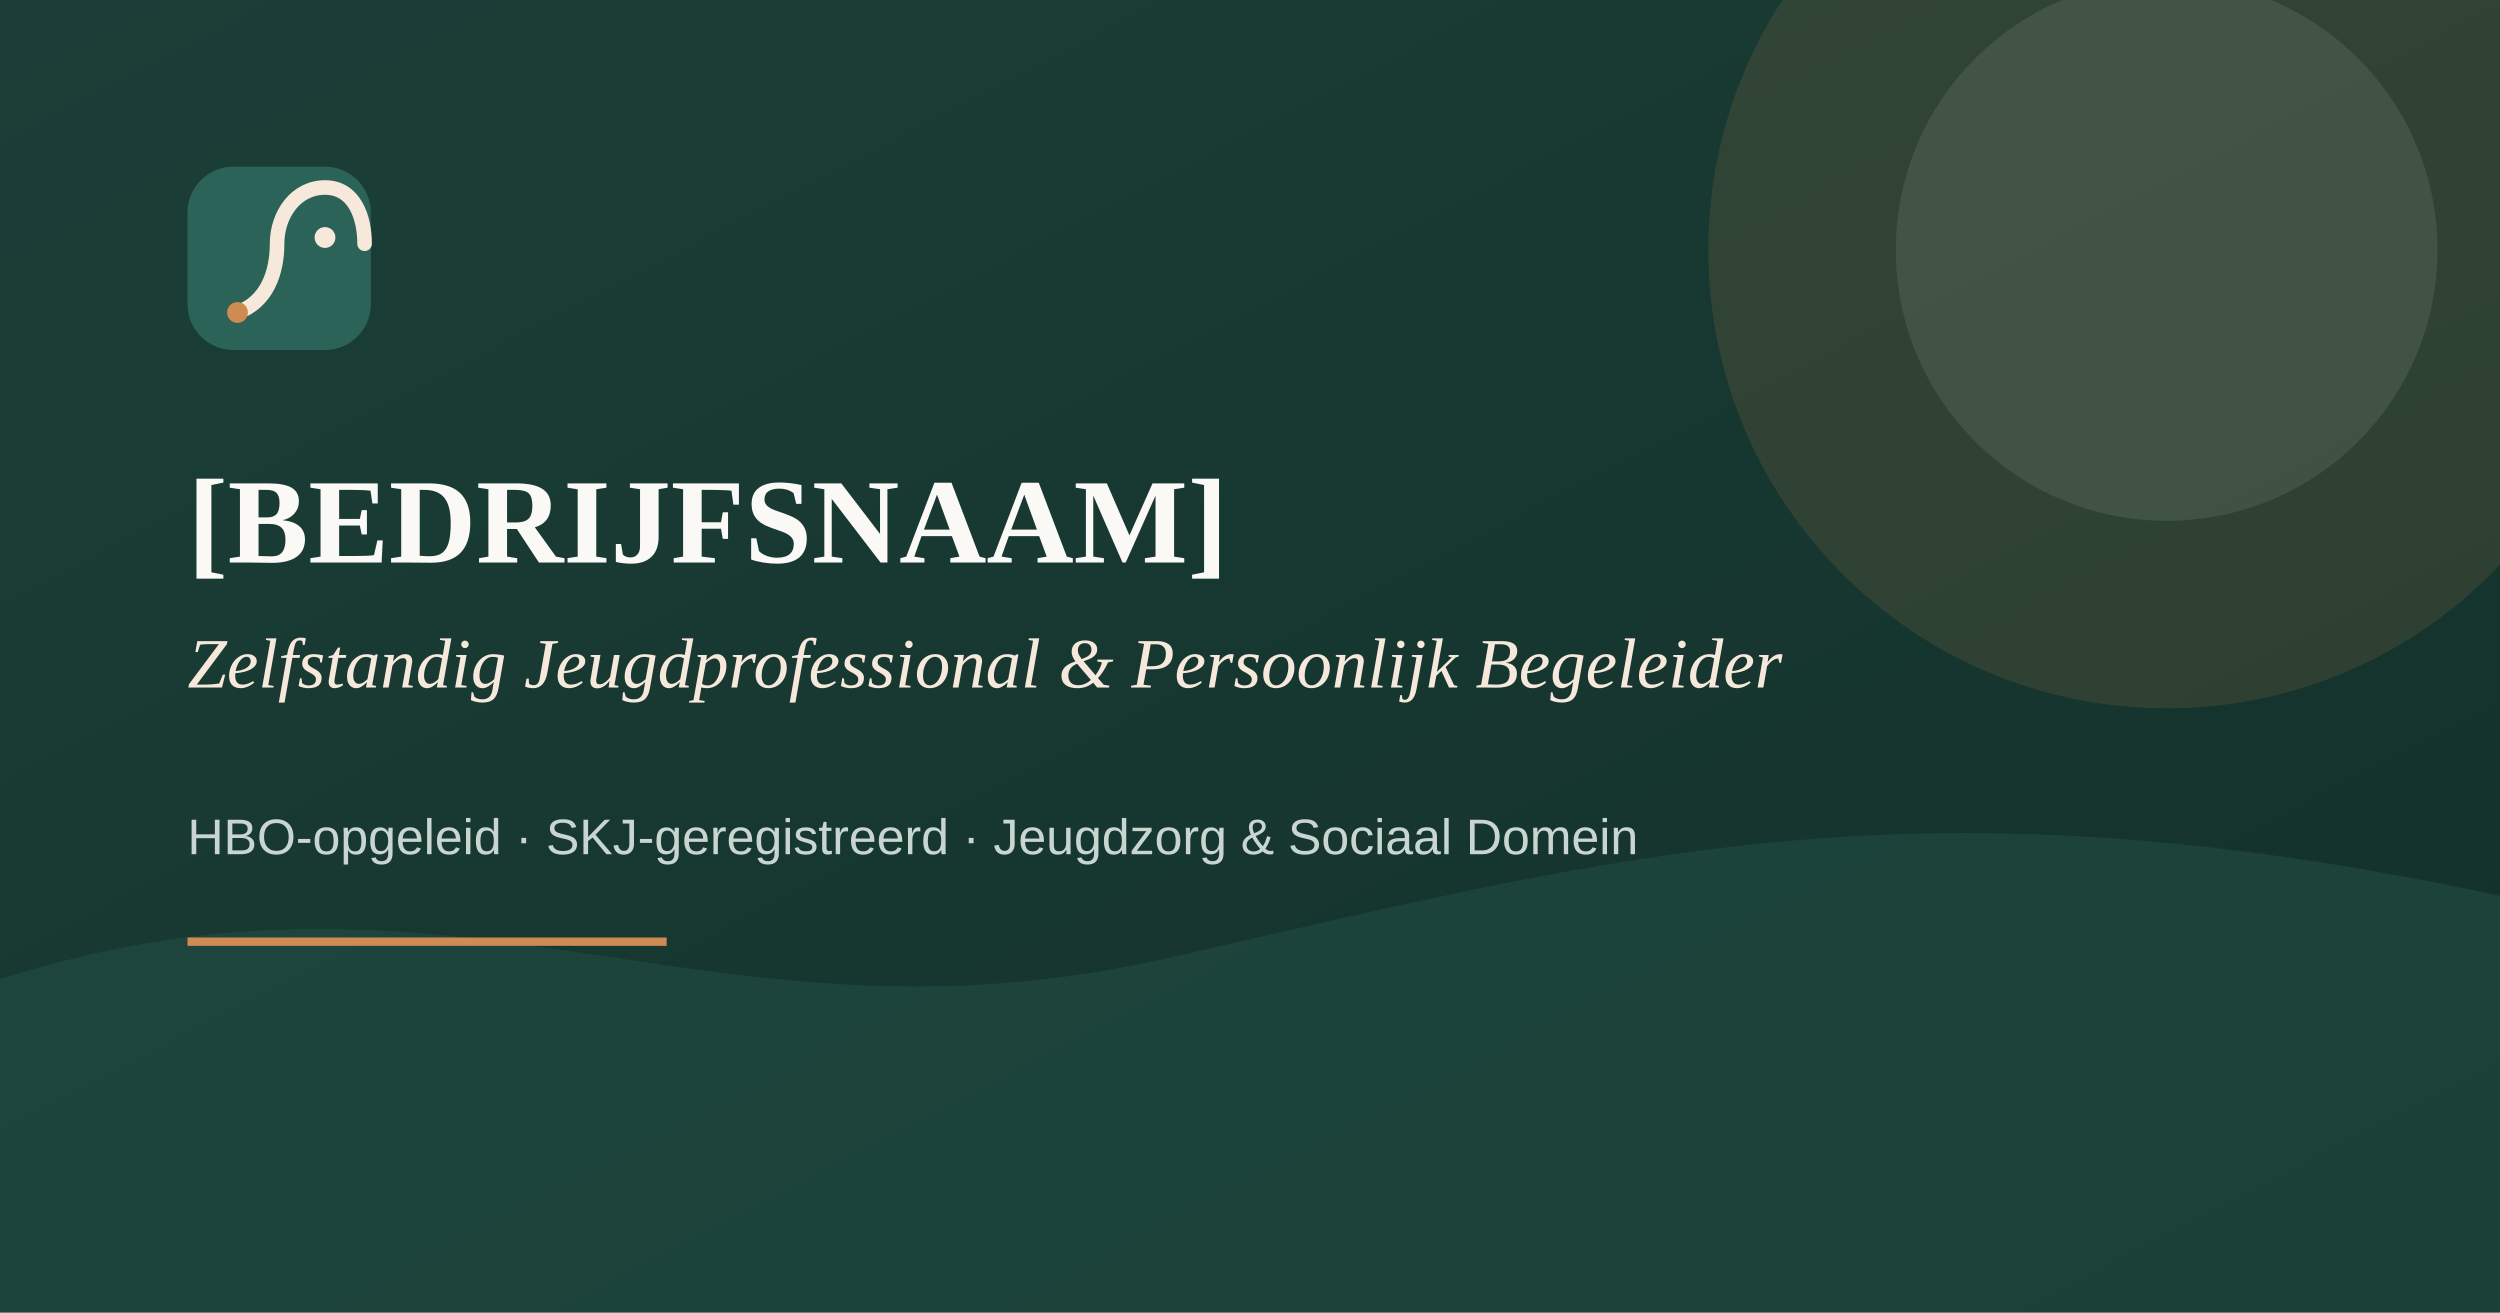
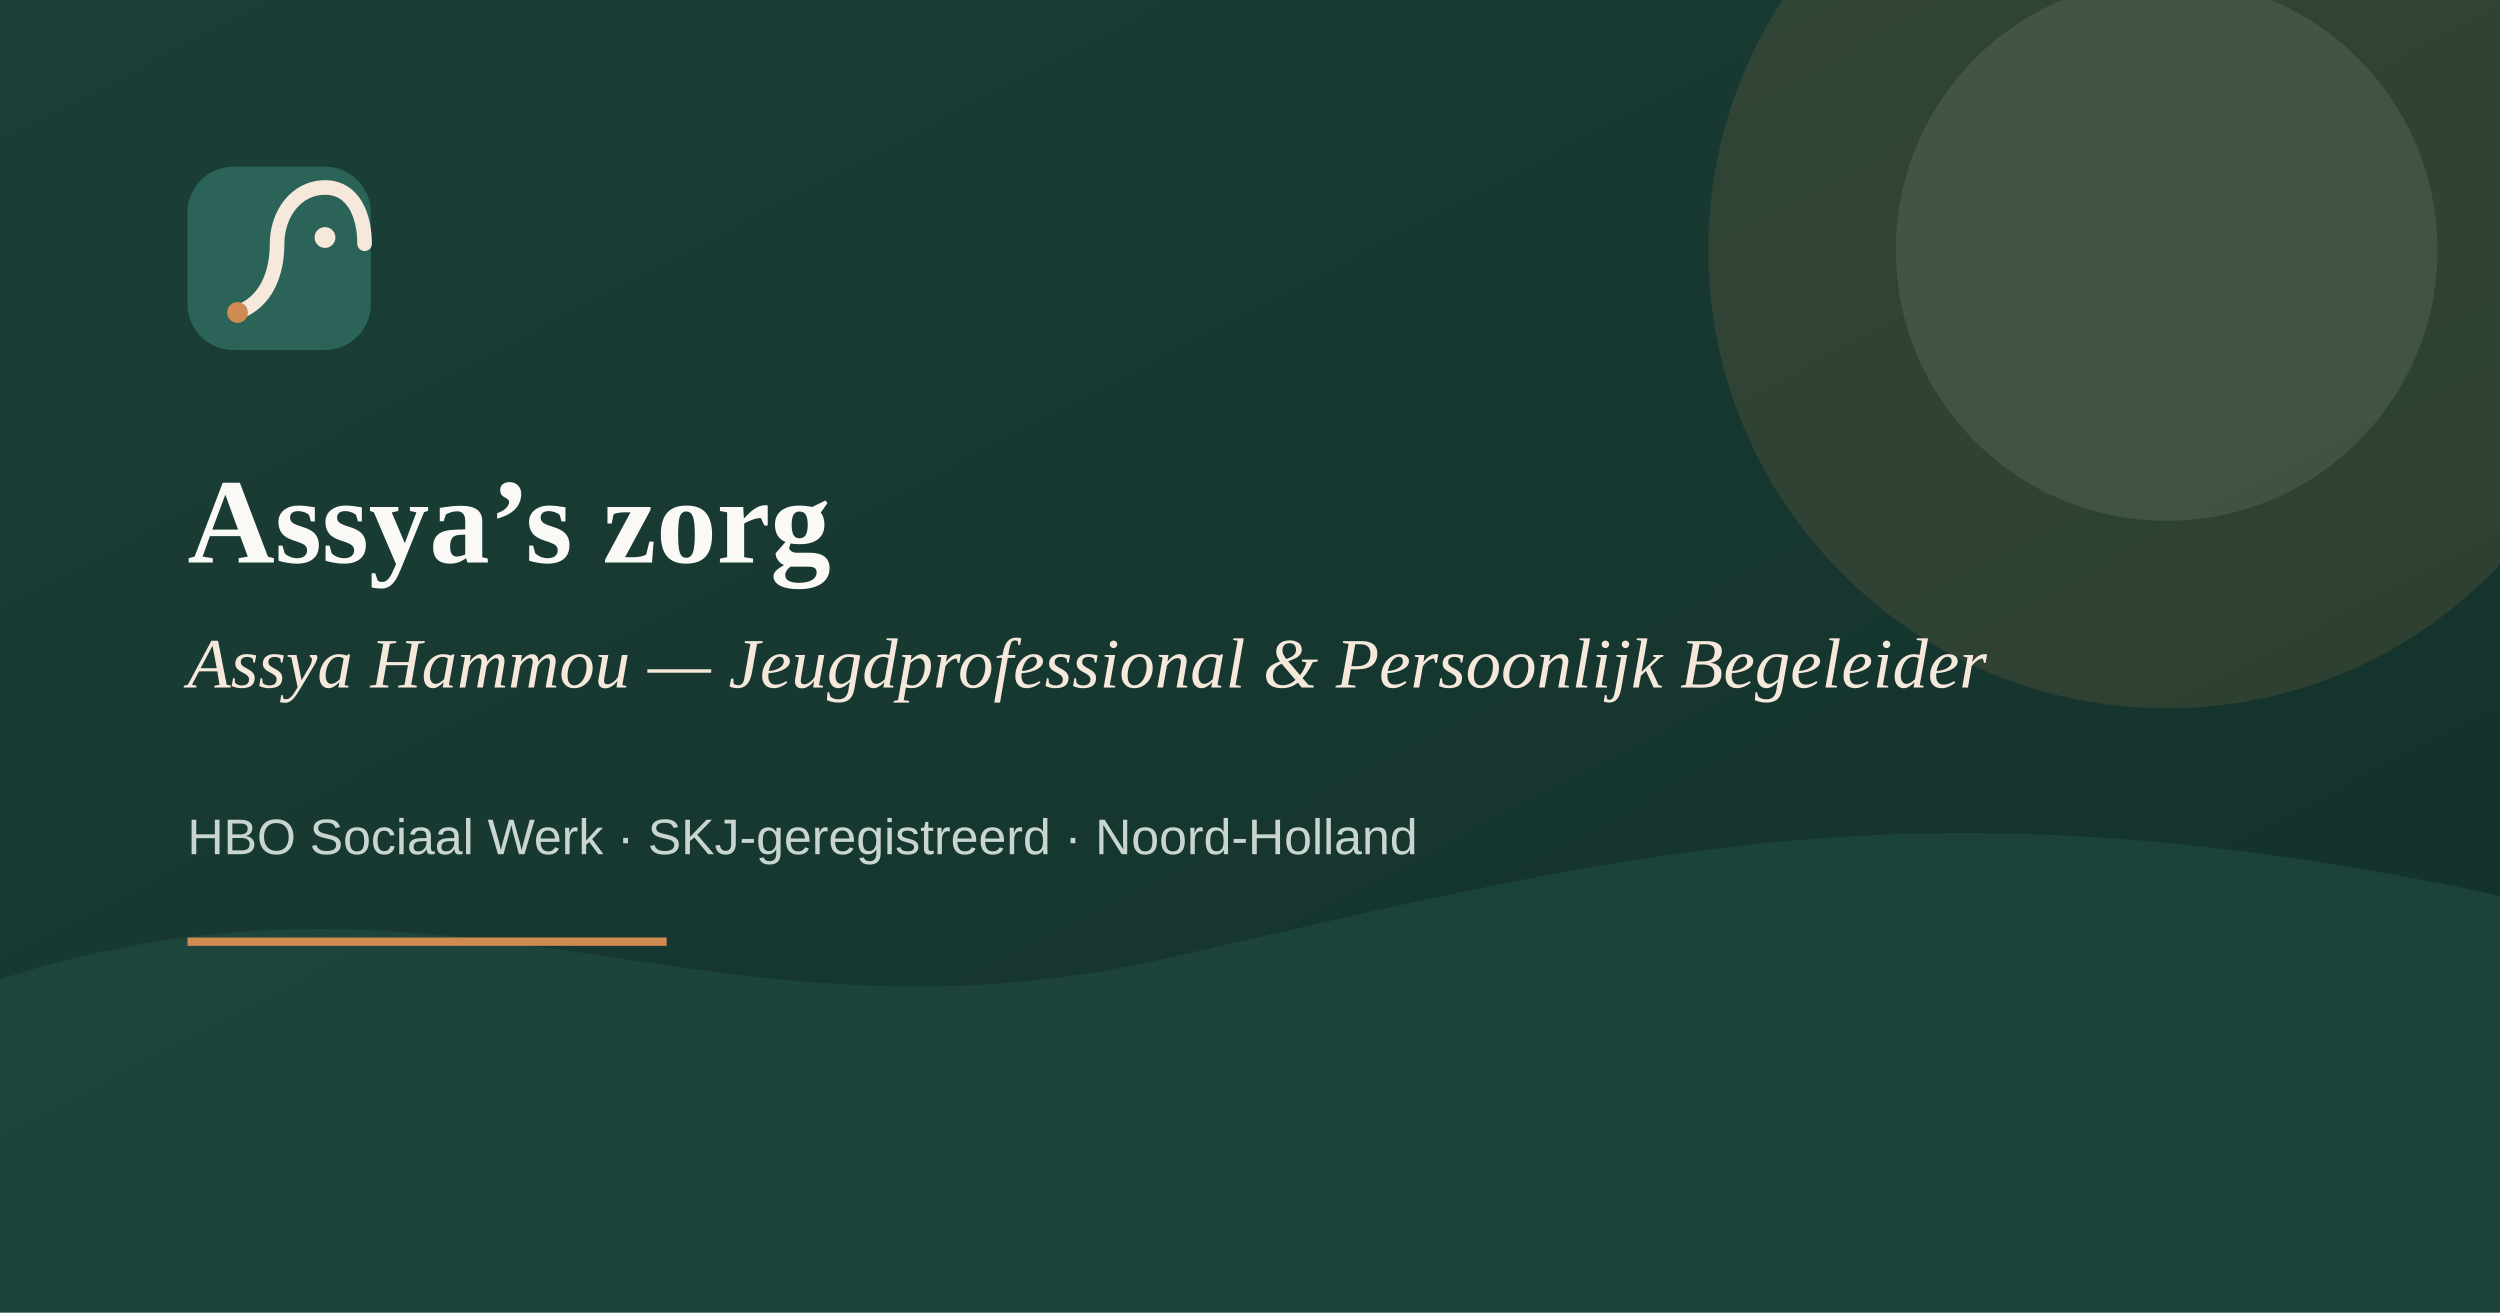
<svg xmlns="http://www.w3.org/2000/svg" viewBox="0 0 1200 630">
  <defs>
    <linearGradient id="bg" x1="0" y1="0" x2="1" y2="1">
      <stop offset="0%" stop-color="#1b3f38" />
      <stop offset="100%" stop-color="#123029" />
    </linearGradient>
  </defs>
  <rect width="1200" height="630" fill="url(#bg)" />
  <circle cx="1040" cy="120" r="220" fill="#cf8b52" opacity="0.14" />
  <circle cx="1040" cy="120" r="130" fill="#f6e9dc" opacity="0.10" />
  <path d="M0 470c220-70 340 40 560-10s360-90 640-30v200H0z" fill="#234f46" opacity="0.55" />
  <g transform="translate(90,80)">
    <rect width="88" height="88" rx="22" fill="#2c6358" />
    <path d="M18 66c14-5 19-19 19-33s9-27 23-27 19 14 19 27" fill="none" stroke="#f6e9dc" stroke-width="7" stroke-linecap="round" stroke-linejoin="round" transform="translate(6,4)" />
    <circle cx="24" cy="70" r="5" fill="#cf8b52" />
    <circle cx="66" cy="34" r="5" fill="#f6e9dc" />
  </g>
-   <text x="90" y="270" font-family="Georgia, 'Times New Roman', serif" font-size="58" fill="#faf9f6" font-weight="600">[BEDRIJFSNAAM]</text>
-   <text x="90" y="330" font-family="Georgia, 'Times New Roman', serif" font-size="34" fill="#f6e9dc" font-style="italic">Zelfstandig Jeugdprofessional &amp; Persoonlijk Begeleider</text>
-   <text x="90" y="410" font-family="Arial, sans-serif" font-size="24" fill="#c9d6d0">HBO-opgeleid  ·  SKJ-geregistreerd  ·  Jeugdzorg &amp; Sociaal Domein</text>
+   <text x="90" y="270" font-family="Georgia, 'Times New Roman', serif" font-size="58" fill="#faf9f6" font-weight="600">Assya’s zorg</text>
+   <text x="90" y="330" font-family="Georgia, 'Times New Roman', serif" font-size="34" fill="#f6e9dc" font-style="italic">Assya Hammou — Jeugdprofessional &amp; Persoonlijk Begeleider</text>
+   <text x="90" y="410" font-family="Arial, sans-serif" font-size="24" fill="#c9d6d0">HBO Sociaal Werk  ·  SKJ-geregistreerd  ·  Noord-Holland</text>
  <rect x="90" y="450" width="230" height="4" fill="#cf8b52" />
</svg>
